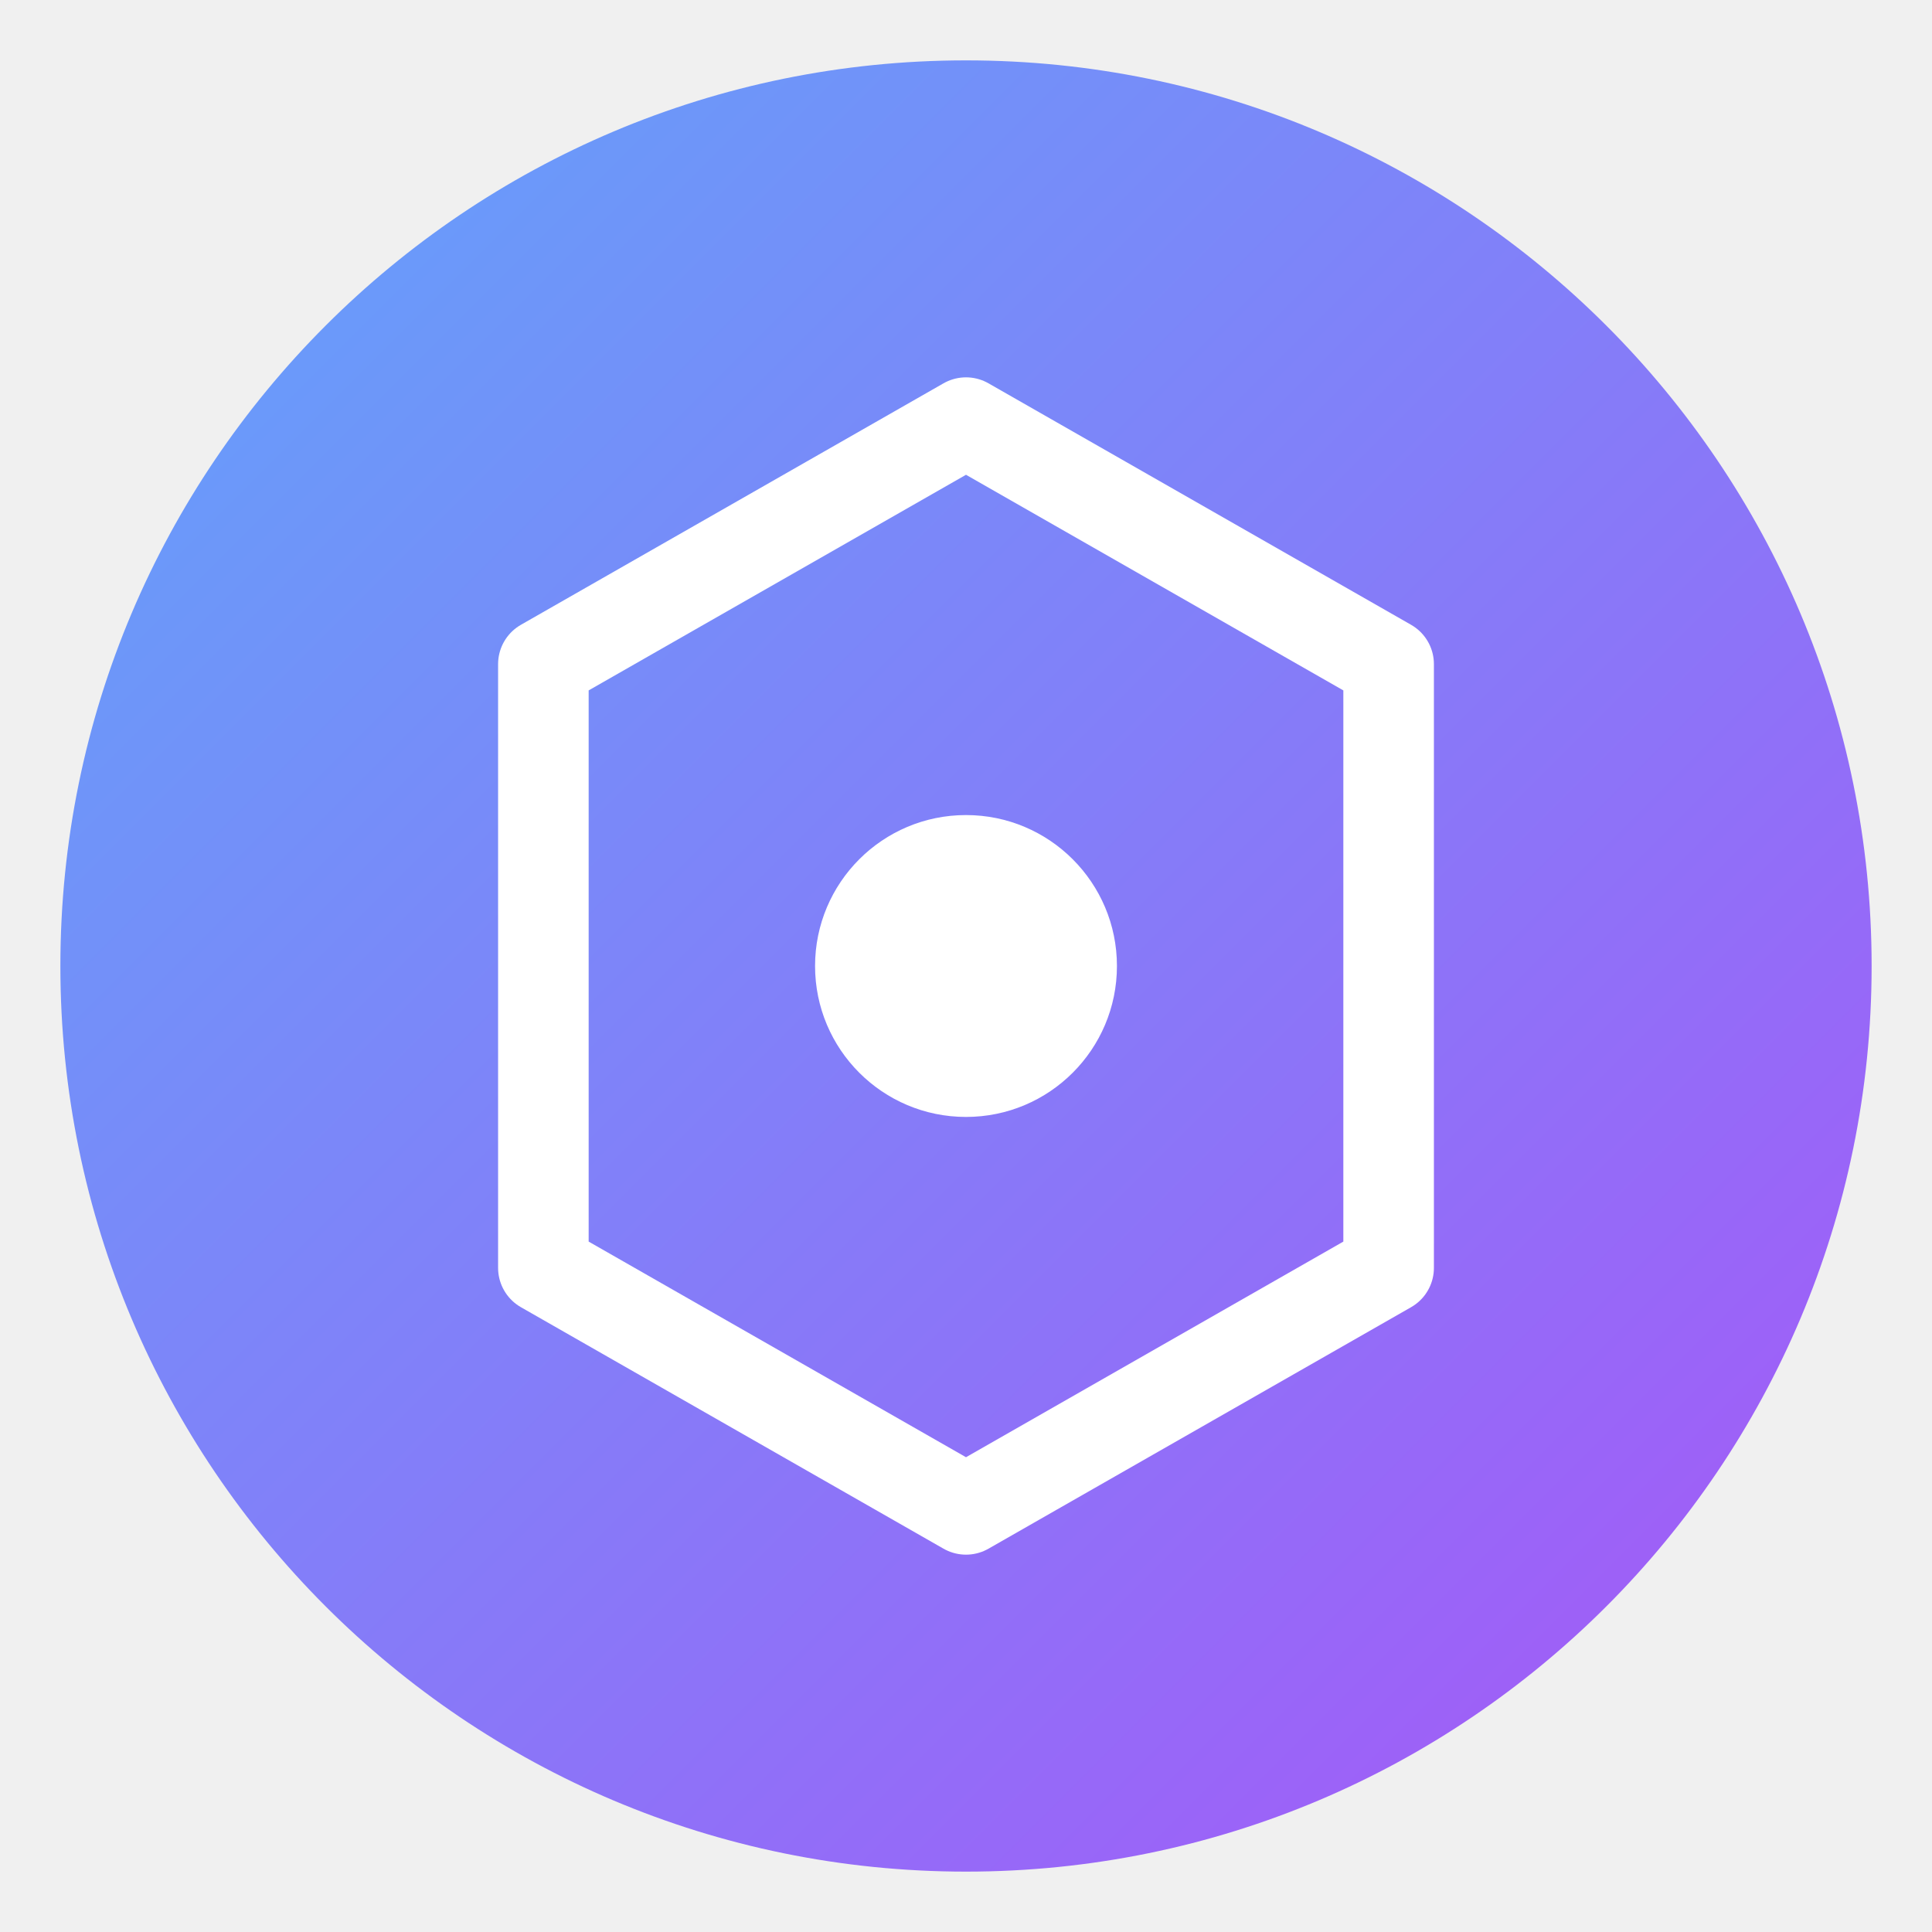
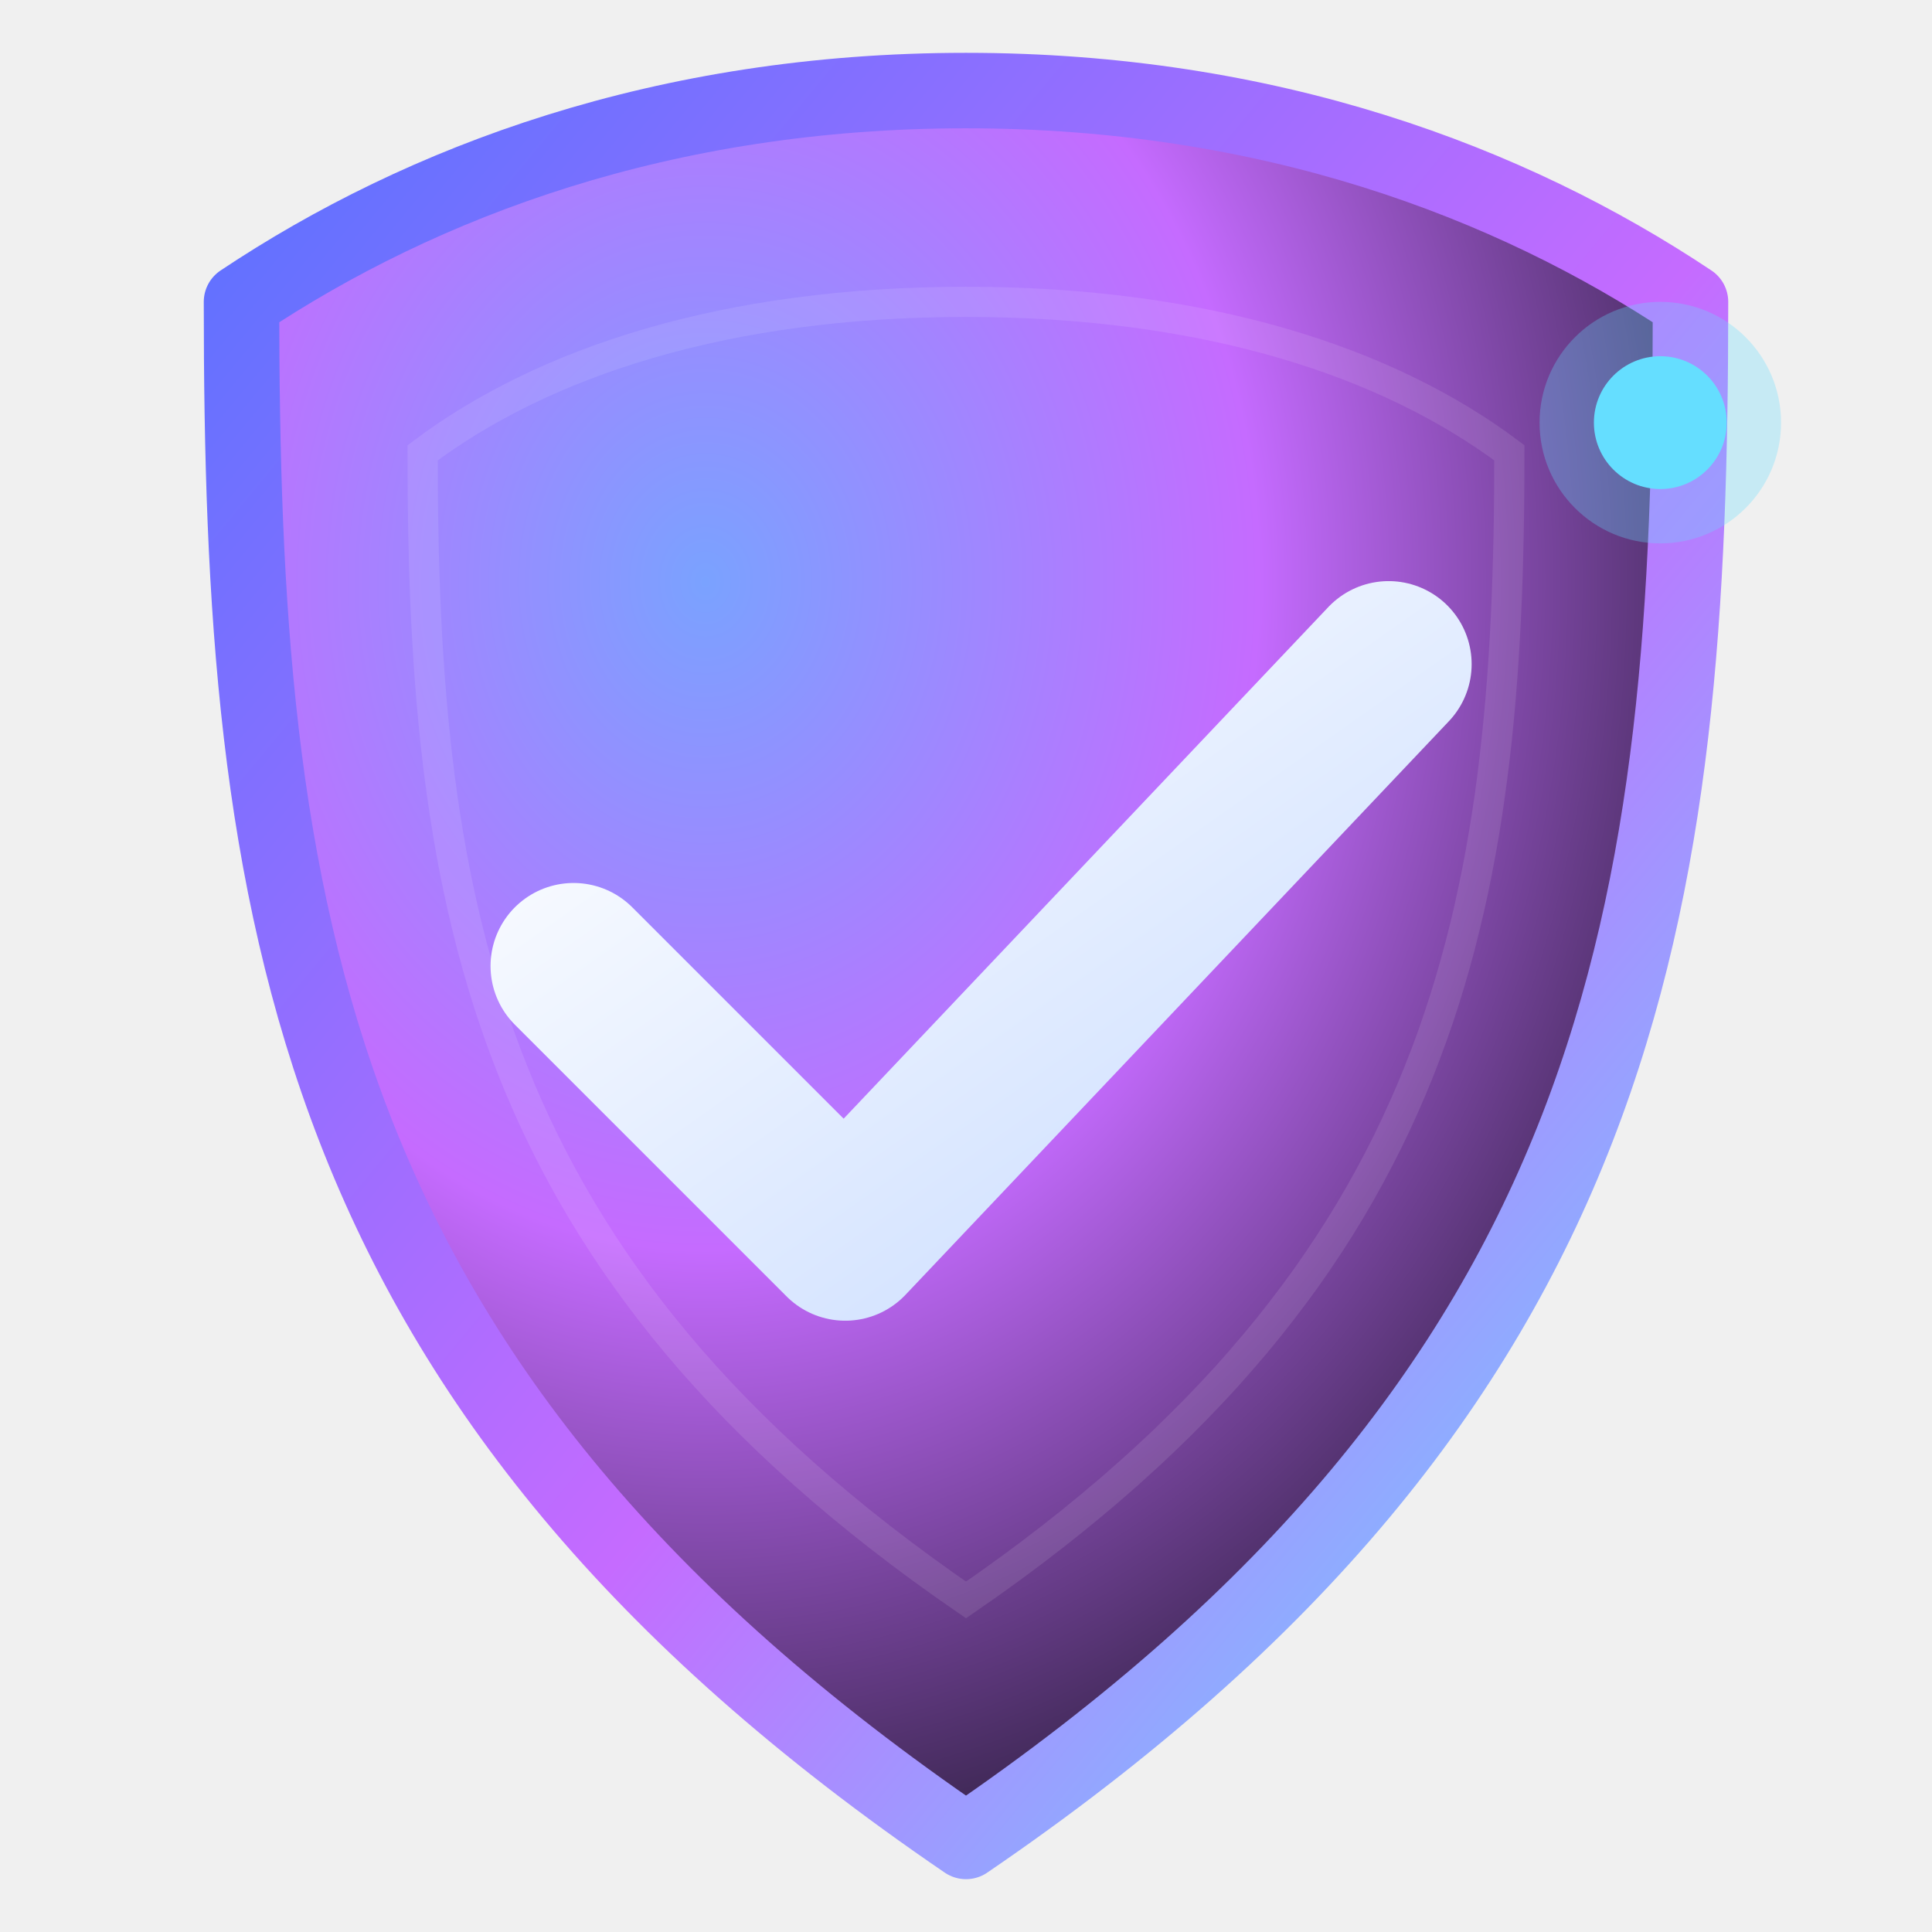
<svg xmlns="http://www.w3.org/2000/svg" viewBox="0 0 64 64">
  <defs>
-     <linearGradient id="g" x1="0" x2="1" y1="0" y2="1">
-       <stop offset="0" stop-color="#60a5fa" />
-       <stop offset="1" stop-color="#a855f7" />
+     <radialGradient id="core" cx="32%" cy="28%" r="85%">
+       <stop offset="0%" stop-color="#7AA2FF" />
+       <stop offset="45%" stop-color="#C56BFF" />
+       <stop offset="100%" stop-color="#0E1018" />
+     </radialGradient>
+     <linearGradient id="stroke" x1="0" x2="1" y1="0" y2="1">
+       <stop offset="0" stop-color="#5B72FF" />
+       <stop offset="0.55" stop-color="#C56BFF" />
+       <stop offset="1" stop-color="#65DEFF" />
+     </linearGradient>
+     <linearGradient id="tick" x1="0" x2="1" y1="0" y2="1">
+       <stop offset="0" stop-color="#FFFFFF" />
+       <stop offset="1" stop-color="#C9DCFF" />
    </linearGradient>
  </defs>
-   <circle cx="32" cy="32" r="30" fill="url(#g)" />
-   <path d="M18 22 L32 14 L46 22 L46 42 L32 50 L18 42 Z" fill="none" stroke="#fff" stroke-width="3" stroke-linejoin="round" />
-   <circle cx="32" cy="32" r="5" fill="#fff" />
+   <path d="M32 3 C 22 3, 14 6, 8 10 C 8 30, 10 46, 32 61 C 54 46, 56 30, 56 10 C 50 6, 42 3, 32 3 Z" fill="url(#core)" stroke="url(#stroke)" stroke-width="2.5" stroke-linejoin="round" />
+   <path d="M32 10 C 24 10, 18 12, 14 15 C 14 30, 16 42, 32 53 C 48 42, 50 30, 50 15 C 46 12, 40 10, 32 10 Z" fill="none" stroke="rgba(255,255,255,0.10)" stroke-width="1" />
+   <path d="M19 32 L28 41 L46 22" stroke="url(#tick)" stroke-width="5.5" stroke-linecap="round" stroke-linejoin="round" fill="none" />
+   <circle cx="55" cy="14" r="2.2" fill="#65DEFF" />
+   <circle cx="55" cy="14" r="4" fill="#65DEFF" opacity="0.3" />
</svg>
